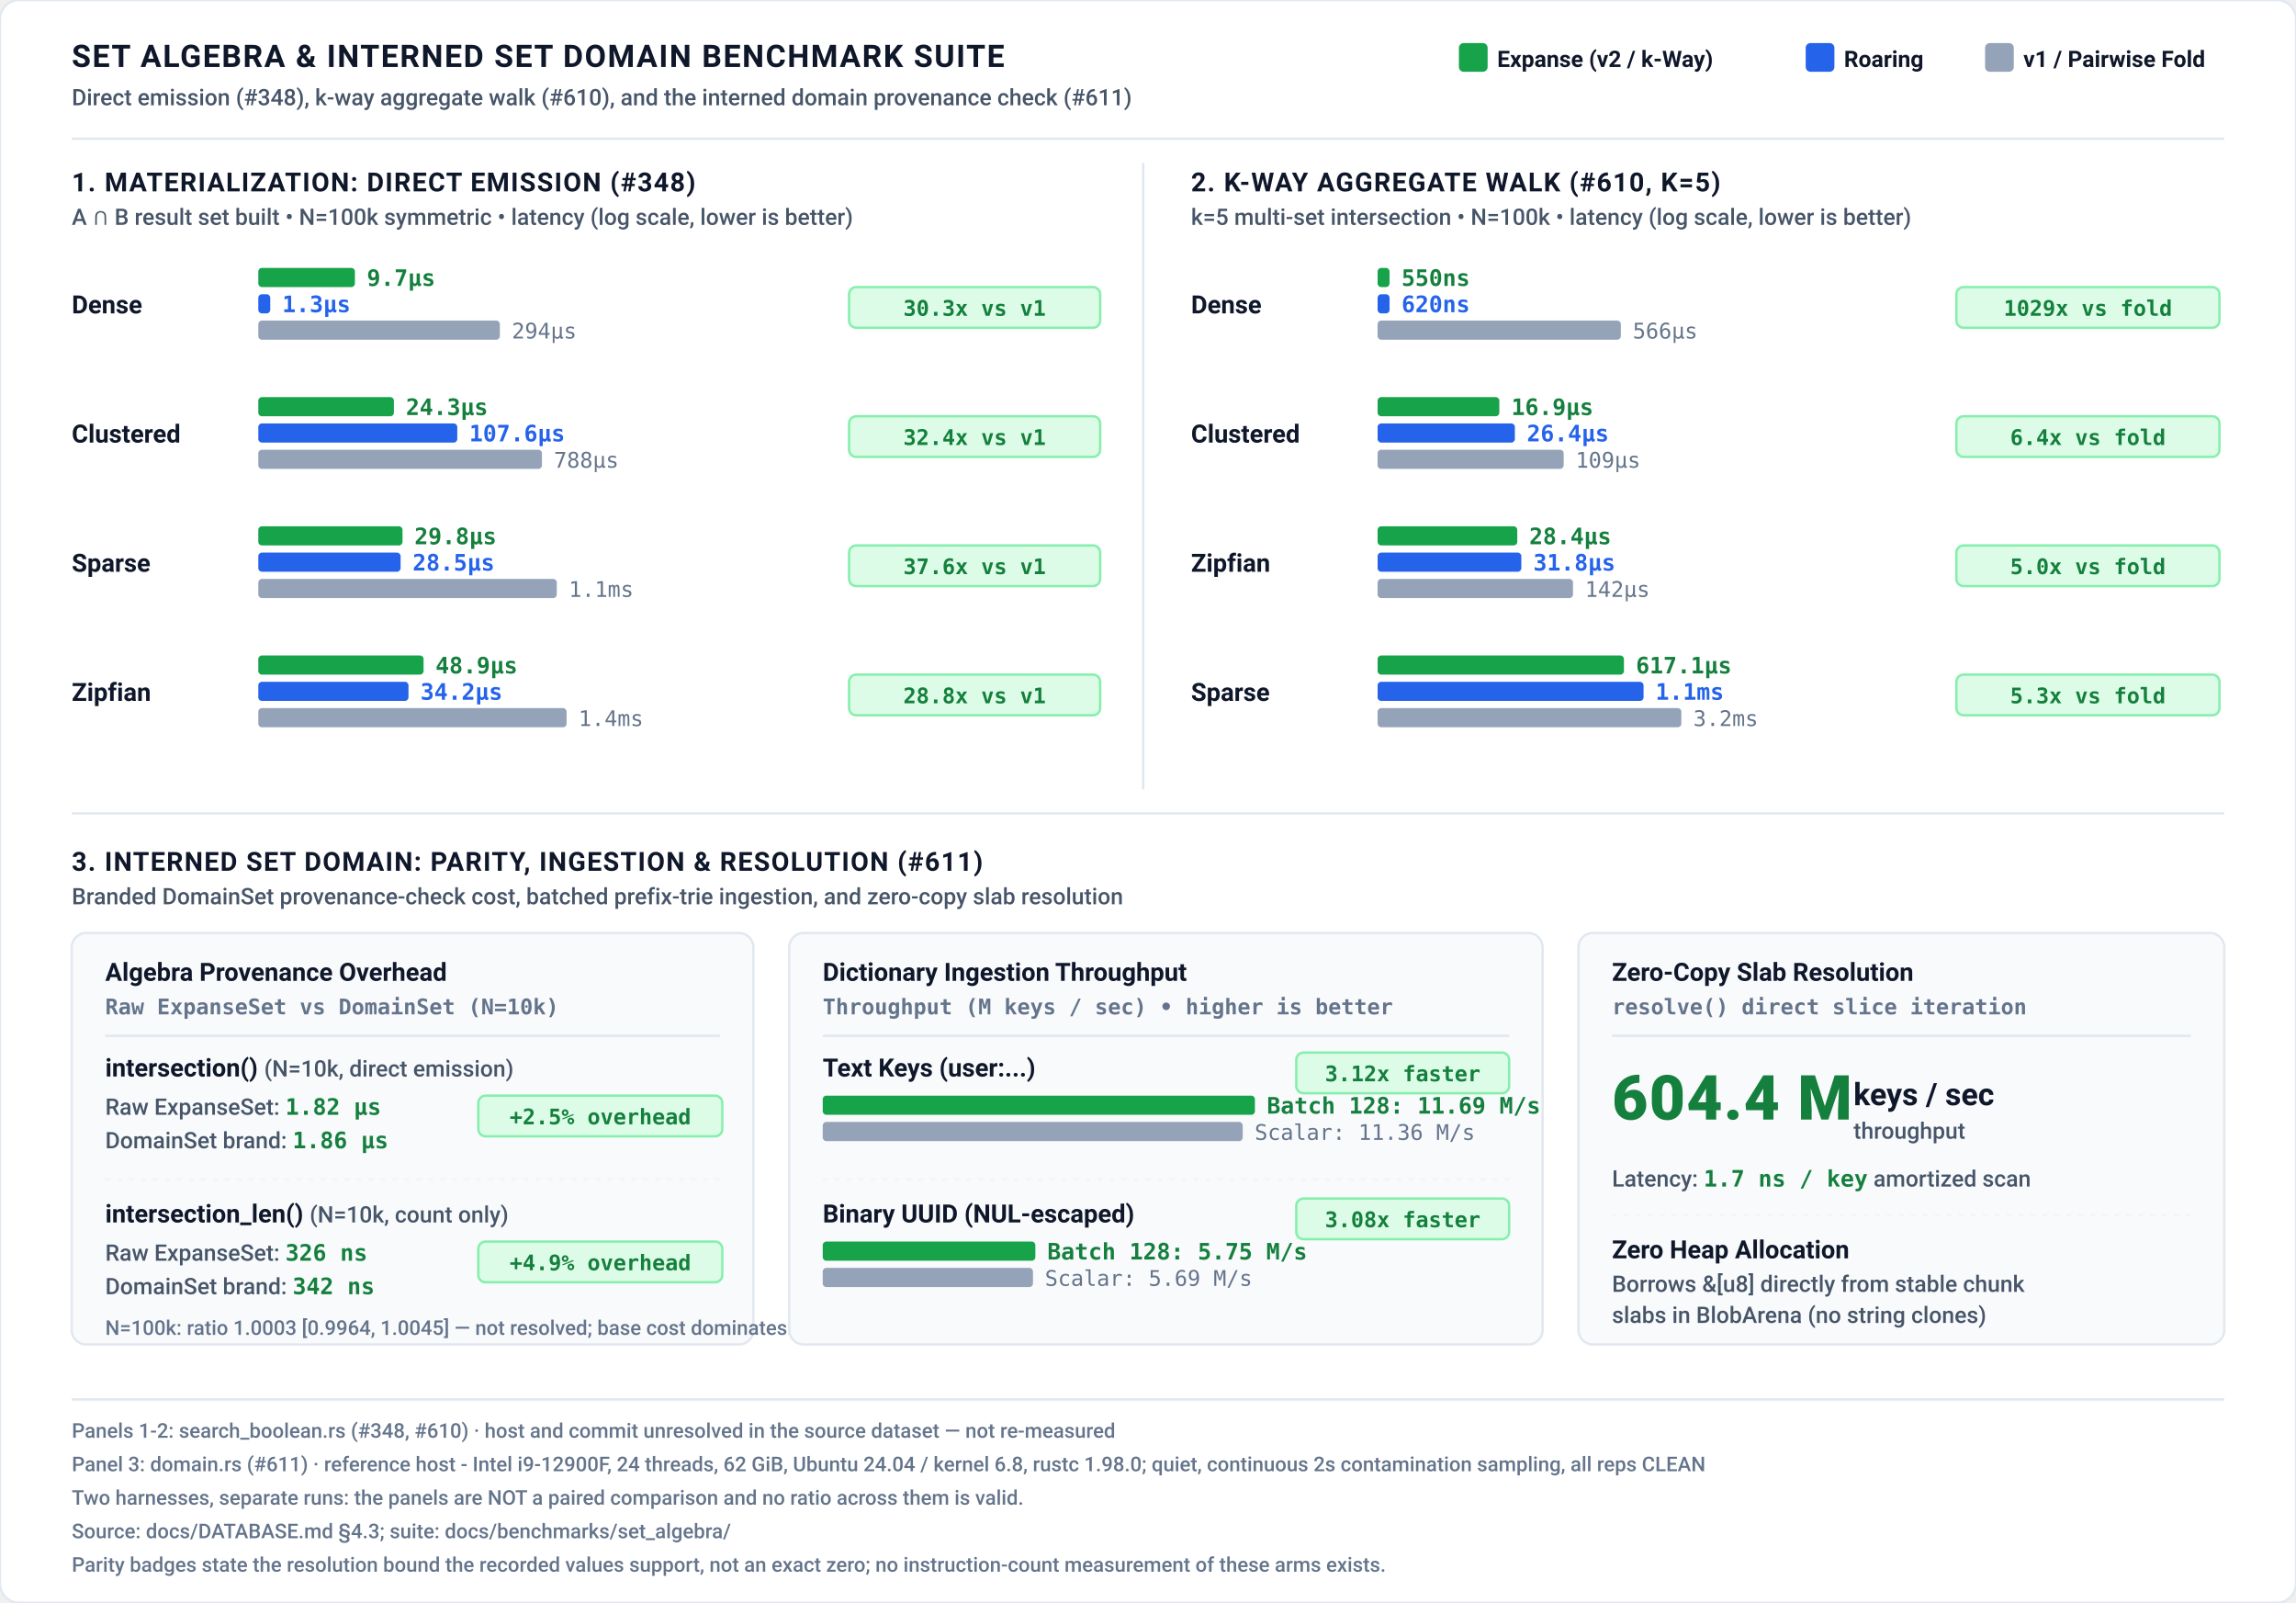
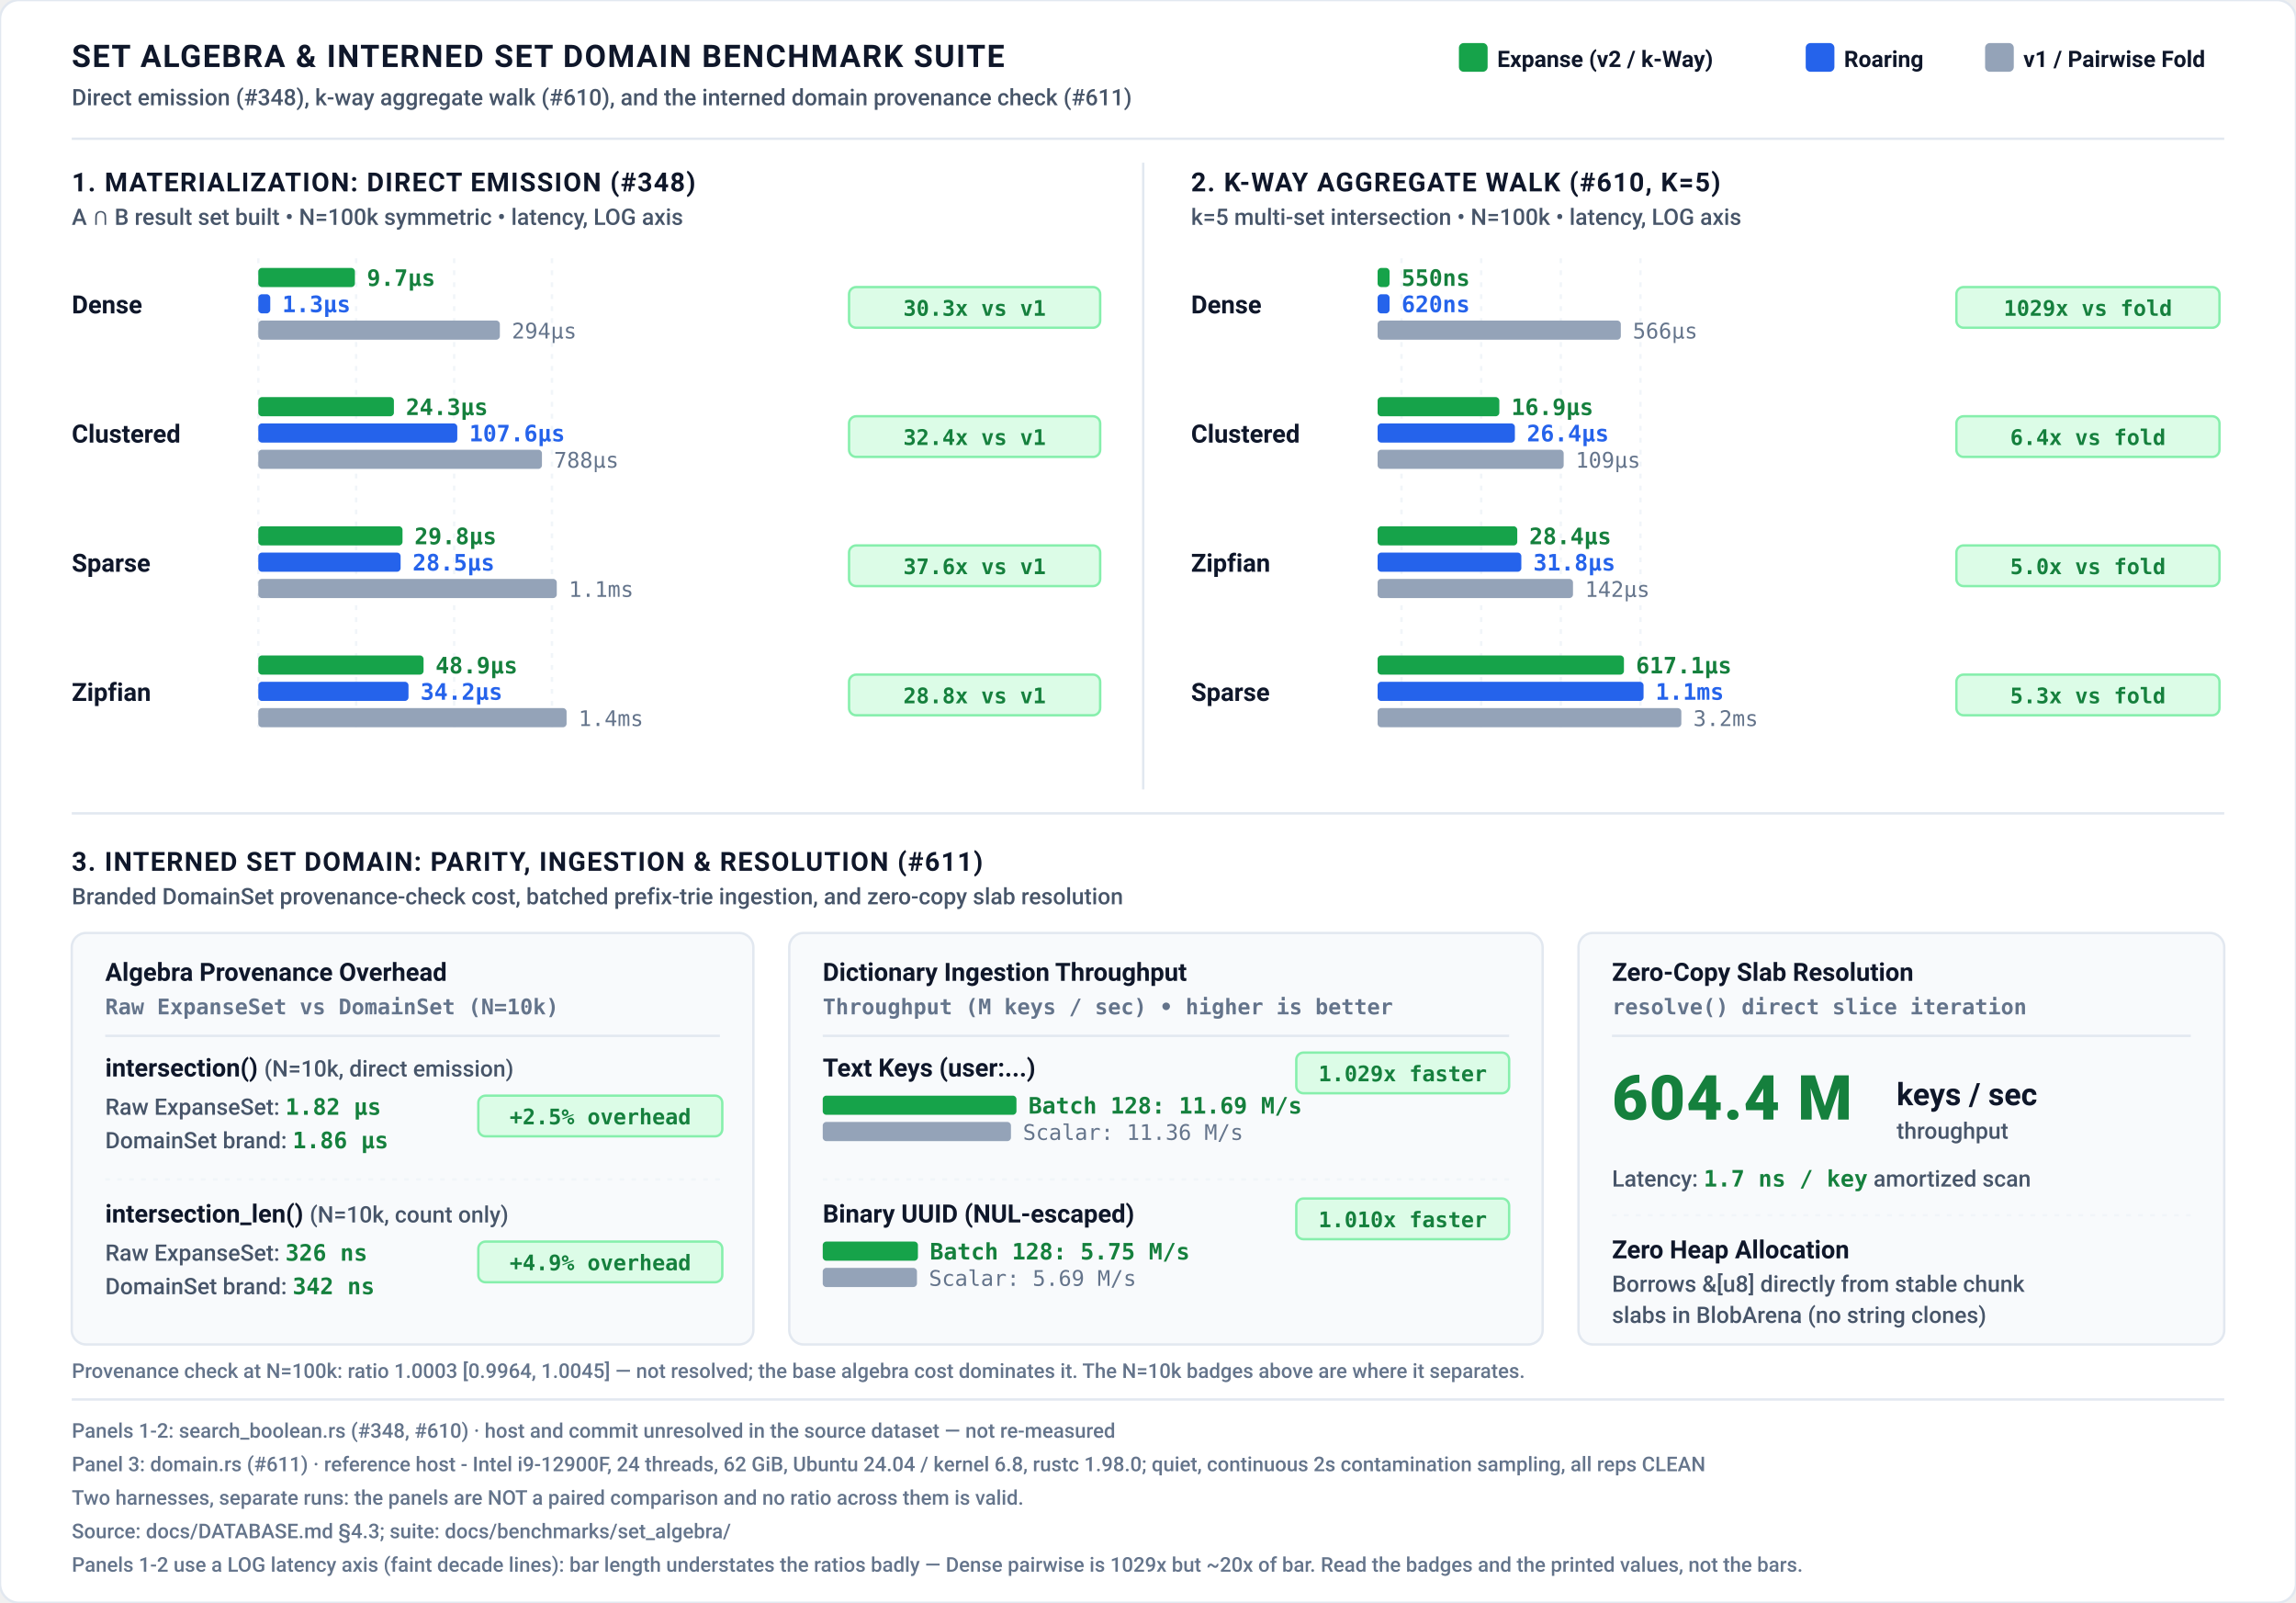
<svg xmlns="http://www.w3.org/2000/svg" role="img" viewBox="0 0 960 670" width="100%" height="100%">
  <defs>
    <style>
      /* Light theme (default) */
      .bg { fill: #ffffff; }
      .border { stroke: #e2e8f0; stroke-width: 1px; fill: none; }
      .grid { stroke: #f1f5f9; stroke-width: 1px; stroke-dasharray: 2,3; }
      .axis { stroke: #cbd5e1; stroke-width: 1.5px; }
      .divider { stroke: #e2e8f0; stroke-width: 1px; }

      .t-title { font-family: -apple-system, BlinkMacSystemFont, "Segoe UI", Roboto, Helvetica, Arial, sans-serif; font-size: 13px; font-weight: 700; letter-spacing: 0.6px; fill: #0f172a; text-transform: uppercase; }
      .t-chart-title { font-family: -apple-system, BlinkMacSystemFont, "Segoe UI", Roboto, Helvetica, Arial, sans-serif; font-size: 11px; font-weight: 700; letter-spacing: 0.5px; fill: #0f172a; text-transform: uppercase; }
      .t-sub { font-family: -apple-system, BlinkMacSystemFont, "Segoe UI", Roboto, Helvetica, Arial, sans-serif; font-size: 9.5px; font-weight: 500; fill: #475569; }
      .t-unit { font-family: ui-monospace, SFMono-Regular, Menlo, Monaco, Consolas, monospace; font-size: 9px; font-weight: 600; fill: #64748b; }
      .t-bar-label { font-family: -apple-system, BlinkMacSystemFont, "Segoe UI", Roboto, Helvetica, Arial, sans-serif; font-size: 10.5px; font-weight: 700; fill: #0f172a; }
      .t-legend { font-family: -apple-system, BlinkMacSystemFont, "Segoe UI", Roboto, Helvetica, Arial, sans-serif; font-size: 9.5px; font-weight: 600; fill: #0f172a; }
      .t-note { font-family: -apple-system, BlinkMacSystemFont, "Segoe UI", Roboto, Helvetica, Arial, sans-serif; font-size: 8.5px; font-weight: 500; fill: #64748b; }

      .t-val-green { font-family: ui-monospace, SFMono-Regular, Menlo, Monaco, Consolas, monospace; font-size: 9.5px; font-weight: 700; fill: #15803d; }
      .t-val-blue { font-family: ui-monospace, SFMono-Regular, Menlo, Monaco, Consolas, monospace; font-size: 9.5px; font-weight: 600; fill: #2563eb; }
      .t-val-muted { font-family: ui-monospace, SFMono-Regular, Menlo, Monaco, Consolas, monospace; font-size: 9px; font-weight: 500; fill: #64748b; }

      .b-expanse { fill: #16a34a; }
      .b-roaring { fill: #2563eb; }
      .b-v1 { fill: #94a3b8; }
      .b-card { fill: #f8fafc; stroke: #e2e8f0; stroke-width: 1px; rx: 6px; }

      .badge-win { fill: #dcfce7; stroke: #86efac; stroke-width: 1px; rx: 3px; }
      .badge-win-text { font-family: ui-monospace, SFMono-Regular, Menlo, Monaco, Consolas, monospace; font-size: 9px; font-weight: 700; fill: #15803d; text-anchor: middle; }

      /* Dark theme overrides */
      @media (prefers-color-scheme: dark) {
        .bg { fill: #0d1117; }
        .border { stroke: #30363d; }
        .grid { stroke: #21262d; }
        .axis { stroke: #484f58; }
        .divider { stroke: #21262d; }
        .t-title { fill: #f0f6fc; }
        .t-chart-title { fill: #f0f6fc; }
        .t-sub { fill: #94a3b8; }
        .t-unit { fill: #94a3b8; }
        .t-bar-label { fill: #f8fafc; }
        .t-legend { fill: #f8fafc; }
        .t-note { fill: #94a3b8; }
        .t-val-green { fill: #4ade80; }
        .t-val-blue { fill: #38bdf8; }
        .t-val-muted { fill: #94a3b8; }
        .b-expanse { fill: #22c55e; }
        .b-roaring { fill: #3b82f6; }
        .b-v1 { fill: #64748b; }
        .b-card { fill: #161b22; stroke: #30363d; }
        .badge-win { fill: #064e3b; stroke: #059669; }
        .badge-win-text { fill: #6ee7b7; }
      }

      :root[data-theme="dark"] .bg, [data-theme="dark"] .bg { fill: #0d1117; }
      :root[data-theme="dark"] .border, [data-theme="dark"] .border { stroke: #30363d; }
      :root[data-theme="dark"] .grid, [data-theme="dark"] .grid { stroke: #21262d; }
      :root[data-theme="dark"] .axis, [data-theme="dark"] .axis { stroke: #484f58; }
      :root[data-theme="dark"] .divider, [data-theme="dark"] .divider { stroke: #21262d; }
      :root[data-theme="dark"] .t-title, [data-theme="dark"] .t-title { fill: #f0f6fc; }
      :root[data-theme="dark"] .t-chart-title, [data-theme="dark"] .t-chart-title { fill: #f0f6fc; }
      :root[data-theme="dark"] .t-sub, [data-theme="dark"] .t-sub { fill: #94a3b8; }
      :root[data-theme="dark"] .t-unit, [data-theme="dark"] .t-unit { fill: #94a3b8; }
      :root[data-theme="dark"] .t-bar-label, [data-theme="dark"] .t-bar-label { fill: #f8fafc; }
      :root[data-theme="dark"] .t-legend, [data-theme="dark"] .t-legend { fill: #f8fafc; }
      :root[data-theme="dark"] .t-note, [data-theme="dark"] .t-note { fill: #94a3b8; }
      :root[data-theme="dark"] .t-val-green, [data-theme="dark"] .t-val-green { fill: #4ade80; }
      :root[data-theme="dark"] .t-val-blue, [data-theme="dark"] .t-val-blue { fill: #38bdf8; }
      :root[data-theme="dark"] .t-val-muted, [data-theme="dark"] .t-val-muted { fill: #94a3b8; }
      :root[data-theme="dark"] .b-expanse, [data-theme="dark"] .b-expanse { fill: #22c55e; }
      :root[data-theme="dark"] .b-roaring, [data-theme="dark"] .b-roaring { fill: #3b82f6; }
      :root[data-theme="dark"] .b-v1, [data-theme="dark"] .b-v1 { fill: #64748b; }
      :root[data-theme="dark"] .b-card, [data-theme="dark"] .b-card { fill: #161b22; stroke: #30363d; }
      :root[data-theme="dark"] .badge-win, [data-theme="dark"] .badge-win { fill: #064e3b; stroke: #059669; }
      :root[data-theme="dark"] .badge-win-text, [data-theme="dark"] .badge-win-text { fill: #6ee7b7; }
    </style>
  </defs>
  <rect width="100%" height="100%" class="bg" rx="8" />
  <rect width="100%" height="100%" class="border" rx="8" />
  <text x="30" y="28" class="t-title">SET ALGEBRA &amp; INTERNED SET DOMAIN BENCHMARK SUITE</text>
  <text x="30" y="44" class="t-sub">Direct emission (#348), k-way aggregate walk (#610), and the interned domain provenance check (#611)</text>
  <g transform="translate(610, 18)">
    <rect x="0" y="0" width="12" height="12" rx="2" class="b-expanse" />
    <text x="16" y="10" class="t-legend">Expanse (v2 / k-Way)</text>
    <rect x="145" y="0" width="12" height="12" rx="2" class="b-roaring" />
    <text x="161" y="10" class="t-legend">Roaring</text>
    <rect x="220" y="0" width="12" height="12" rx="2" class="b-v1" />
    <text x="236" y="10" class="t-legend">v1 / Pairwise Fold</text>
  </g>
  <line x1="30" y1="58" x2="930" y2="58" class="divider" />
  <g transform="translate(30, 70)">
    <text x="0" y="10" class="t-chart-title">1. MATERIALIZATION: DIRECT EMISSION (#348)</text>
-     <text x="0" y="24" class="t-sub">A ∩ B result set built • N=100k symmetric • latency (log scale, lower is better)</text>
+     <text x="0" y="24" class="t-sub">A ∩ B result set built • N=100k symmetric • latency, LOG axis</text>
+     <line x1="78.0" y1="38.0" x2="78.0" y2="234.0" class="grid" />
+     <line x1="118.9" y1="38.0" x2="118.9" y2="234.0" class="grid" />
+     <line x1="159.9" y1="38.0" x2="159.9" y2="234.0" class="grid" />
+     <line x1="200.8" y1="38.0" x2="200.8" y2="234.0" class="grid" />
    <text x="0" y="61" class="t-bar-label">Dense</text>
    <rect x="78" y="42" width="40.4" height="8" rx="1.5" class="b-expanse" />
    <text x="123.4" y="49.5" class="t-val-green">9.7µs</text>
    <rect x="78" y="53" width="5.0" height="8" rx="1.5" class="b-roaring" />
    <text x="88.0" y="60.5" class="t-val-blue">1.3µs</text>
    <rect x="78" y="64" width="101.0" height="8" rx="1.5" class="b-v1" />
    <text x="184.0" y="71.5" class="t-val-muted">294µs</text>
    <rect x="325" y="50" width="105" height="17" class="badge-win" />
    <text x="377.5" y="62.0" class="badge-win-text">30.3x vs v1</text>
    <text x="0" y="115" class="t-bar-label">Clustered</text>
    <rect x="78" y="96" width="56.7" height="8" rx="1.5" class="b-expanse" />
    <text x="139.7" y="103.5" class="t-val-green">24.3µs</text>
    <rect x="78" y="107" width="83.2" height="8" rx="1.5" class="b-roaring" />
    <text x="166.2" y="114.5" class="t-val-blue">107.6µs</text>
    <rect x="78" y="118" width="118.6" height="8" rx="1.5" class="b-v1" />
    <text x="201.6" y="125.5" class="t-val-muted">788µs</text>
    <rect x="325" y="104" width="105" height="17" class="badge-win" />
    <text x="377.5" y="116.0" class="badge-win-text">32.4x vs v1</text>
    <text x="0" y="169" class="t-bar-label">Sparse</text>
    <rect x="78" y="150" width="60.3" height="8" rx="1.5" class="b-expanse" />
    <text x="143.3" y="157.5" class="t-val-green">29.8µs</text>
    <rect x="78" y="161" width="59.5" height="8" rx="1.5" class="b-roaring" />
    <text x="142.5" y="168.5" class="t-val-blue">28.5µs</text>
    <rect x="78" y="172" width="124.8" height="8" rx="1.5" class="b-v1" />
    <text x="207.8" y="179.5" class="t-val-muted">1.1ms</text>
    <rect x="325" y="158" width="105" height="17" class="badge-win" />
    <text x="377.5" y="170.0" class="badge-win-text">37.6x vs v1</text>
    <text x="0" y="223" class="t-bar-label">Zipfian</text>
    <rect x="78" y="204" width="69.1" height="8" rx="1.5" class="b-expanse" />
    <text x="152.1" y="211.5" class="t-val-green">48.9µs</text>
    <rect x="78" y="215" width="62.8" height="8" rx="1.5" class="b-roaring" />
    <text x="145.8" y="222.5" class="t-val-blue">34.2µs</text>
    <rect x="78" y="226" width="128.9" height="8" rx="1.5" class="b-v1" />
    <text x="211.9" y="233.5" class="t-val-muted">1.4ms</text>
    <rect x="325" y="212" width="105" height="17" class="badge-win" />
    <text x="377.5" y="224.0" class="badge-win-text">28.8x vs v1</text>
  </g>
  <line x1="478" y1="68" x2="478" y2="330" class="divider" />
  <g transform="translate(498, 70)">
    <text x="0" y="10" class="t-chart-title">2. K-WAY AGGREGATE WALK (#610, K=5)</text>
-     <text x="0" y="24" class="t-sub">k=5 multi-set intersection • N=100k • latency (log scale, lower is better)</text>
+     <text x="0" y="24" class="t-sub">k=5 multi-set intersection • N=100k • latency, LOG axis</text>
+     <line x1="88.0" y1="38.0" x2="88.0" y2="234.0" class="grid" />
+     <line x1="121.3" y1="38.0" x2="121.3" y2="234.0" class="grid" />
+     <line x1="154.6" y1="38.0" x2="154.6" y2="234.0" class="grid" />
+     <line x1="187.9" y1="38.0" x2="187.9" y2="234.0" class="grid" />
    <text x="0" y="61" class="t-bar-label">Dense</text>
    <rect x="78" y="42" width="5.0" height="8" rx="1.5" class="b-expanse" />
    <text x="88.0" y="49.5" class="t-val-green">550ns</text>
    <rect x="78" y="53" width="5.0" height="8" rx="1.5" class="b-roaring" />
    <text x="88.0" y="60.5" class="t-val-blue">620ns</text>
    <rect x="78" y="64" width="101.7" height="8" rx="1.5" class="b-v1" />
    <text x="184.7" y="71.5" class="t-val-muted">566µs</text>
    <rect x="320" y="50" width="110" height="17" class="badge-win" />
    <text x="375.0" y="62.0" class="badge-win-text">1029x vs fold</text>
    <text x="0" y="115" class="t-bar-label">Clustered</text>
    <rect x="78" y="96" width="50.9" height="8" rx="1.5" class="b-expanse" />
    <text x="133.9" y="103.5" class="t-val-green">16.9µs</text>
    <rect x="78" y="107" width="57.4" height="8" rx="1.5" class="b-roaring" />
    <text x="140.4" y="114.5" class="t-val-blue">26.4µs</text>
    <rect x="78" y="118" width="77.8" height="8" rx="1.5" class="b-v1" />
    <text x="160.8" y="125.5" class="t-val-muted">109µs</text>
    <rect x="320" y="104" width="110" height="17" class="badge-win" />
    <text x="375.0" y="116.0" class="badge-win-text">6.4x vs fold</text>
    <text x="0" y="169" class="t-bar-label">Zipfian</text>
    <rect x="78" y="150" width="58.4" height="8" rx="1.5" class="b-expanse" />
    <text x="141.4" y="157.5" class="t-val-green">28.4µs</text>
    <rect x="78" y="161" width="60.1" height="8" rx="1.5" class="b-roaring" />
    <text x="143.1" y="168.5" class="t-val-blue">31.8µs</text>
    <rect x="78" y="172" width="81.7" height="8" rx="1.5" class="b-v1" />
    <text x="164.7" y="179.5" class="t-val-muted">142µs</text>
    <rect x="320" y="158" width="110" height="17" class="badge-win" />
    <text x="375.0" y="170.0" class="badge-win-text">5.0x vs fold</text>
    <text x="0" y="223" class="t-bar-label">Sparse</text>
    <rect x="78" y="204" width="103.0" height="8" rx="1.5" class="b-expanse" />
    <text x="186.0" y="211.5" class="t-val-green">617.1µs</text>
    <rect x="78" y="215" width="111.2" height="8" rx="1.5" class="b-roaring" />
    <text x="194.2" y="222.5" class="t-val-blue">1.1ms</text>
    <rect x="78" y="226" width="127.0" height="8" rx="1.5" class="b-v1" />
    <text x="210.0" y="233.5" class="t-val-muted">3.2ms</text>
    <rect x="320" y="212" width="110" height="17" class="badge-win" />
    <text x="375.0" y="224.0" class="badge-win-text">5.3x vs fold</text>
  </g>
  <line x1="30" y1="340" x2="930" y2="340" class="divider" />
  <g transform="translate(30, 354)">
    <text x="0" y="10" class="t-chart-title">3. INTERNED SET DOMAIN: PARITY, INGESTION &amp; RESOLUTION (#611)</text>
    <text x="0" y="24" class="t-sub">Branded DomainSet provenance-check cost, batched prefix-trie ingestion, and zero-copy slab resolution</text>
    <g transform="translate(0, 36)">
      <rect x="0" y="0" width="285" height="172" class="b-card" />
      <text x="14" y="20" class="t-bar-label">Algebra Provenance Overhead</text>
      <text x="14" y="34" class="t-unit">Raw ExpanseSet vs DomainSet (N=10k)</text>
      <line x1="14" y1="43" x2="271" y2="43" class="divider" />
      <text x="14" y="60" class="t-bar-label">intersection() <tspan class="t-sub">(N=10k, direct emission)</tspan>
      </text>
      <text x="14" y="76" class="t-sub">Raw ExpanseSet:  <tspan class="t-val-green">1.82 µs</tspan>
      </text>
      <text x="14" y="90" class="t-sub">DomainSet brand: <tspan class="t-val-green">1.86 µs</tspan>
      </text>
      <rect x="170" y="68" width="102" height="17" class="badge-win" />
      <text x="221.0" y="80.0" class="badge-win-text">+2.5% overhead</text>
      <line x1="14" y1="103" x2="271" y2="103" class="grid" />
      <text x="14" y="121" class="t-bar-label">intersection_len() <tspan class="t-sub">(N=10k, count only)</tspan>
      </text>
      <text x="14" y="137" class="t-sub">Raw ExpanseSet:  <tspan class="t-val-green">326 ns</tspan>
      </text>
      <text x="14" y="151" class="t-sub">DomainSet brand: <tspan class="t-val-green">342 ns</tspan>
      </text>
      <rect x="170" y="129" width="102" height="17" class="badge-win" />
      <text x="221.0" y="141.0" class="badge-win-text">+4.9% overhead</text>
-       <text x="14" y="168" class="t-note">N=100k: ratio 1.0003 [0.9964, 1.0045] — not resolved; base cost dominates.</text>
    </g>
    <g transform="translate(300, 36)">
      <rect x="0" y="0" width="315" height="172" class="b-card" />
      <text x="14" y="20" class="t-bar-label">Dictionary Ingestion Throughput</text>
      <text x="14" y="34" class="t-unit">Throughput (M keys / sec) • higher is better</text>
      <line x1="14" y1="43" x2="301" y2="43" class="divider" />
      <text x="14" y="60" class="t-bar-label">Text Keys (user:...)</text>
      <rect x="212" y="50" width="89" height="17" class="badge-win" />
-       <text x="256.5" y="62.0" class="badge-win-text">3.12x faster</text>
-       <rect x="14" y="68" width="180.7" height="8" rx="1.5" class="b-expanse" />
-       <text x="199.7" y="75.5" class="t-val-green">Batch 128: 11.69 M/s</text>
-       <rect x="14" y="79" width="175.6" height="8" rx="1.5" class="b-v1" />
-       <text x="194.6" y="86.5" class="t-val-muted">Scalar: 11.36 M/s</text>
+       <text x="256.5" y="62.0" class="badge-win-text">1.029x faster</text>
+       <rect x="14" y="68" width="81.0" height="8" rx="1.5" class="b-expanse" />
+       <text x="100.0" y="75.5" class="t-val-green">Batch 128: 11.69 M/s</text>
+       <rect x="14" y="79" width="78.7" height="8" rx="1.5" class="b-v1" />
+       <text x="97.7" y="86.5" class="t-val-muted">Scalar: 11.36 M/s</text>
      <line x1="14" y1="103" x2="301" y2="103" class="grid" />
      <text x="14" y="121" class="t-bar-label">Binary UUID (NUL-escaped)</text>
      <rect x="212" y="111" width="89" height="17" class="badge-win" />
-       <text x="256.5" y="123.0" class="badge-win-text">3.08x faster</text>
-       <rect x="14" y="129" width="88.9" height="8" rx="1.5" class="b-expanse" />
-       <text x="107.9" y="136.5" class="t-val-green">Batch 128: 5.75 M/s</text>
-       <rect x="14" y="140" width="87.9" height="8" rx="1.5" class="b-v1" />
-       <text x="106.9" y="147.5" class="t-val-muted">Scalar: 5.69 M/s</text>
+       <text x="256.5" y="123.0" class="badge-win-text">1.010x faster</text>
+       <rect x="14" y="129" width="39.8" height="8" rx="1.5" class="b-expanse" />
+       <text x="58.8" y="136.5" class="t-val-green">Batch 128: 5.75 M/s</text>
+       <rect x="14" y="140" width="39.4" height="8" rx="1.5" class="b-v1" />
+       <text x="58.4" y="147.5" class="t-val-muted">Scalar: 5.69 M/s</text>
    </g>
    <g transform="translate(630, 36)">
      <rect x="0" y="0" width="270" height="172" class="b-card" />
      <text x="14" y="20" class="t-bar-label">Zero-Copy Slab Resolution</text>
      <text x="14" y="34" class="t-unit">resolve() direct slice iteration</text>
      <line x1="14" y1="43" x2="256" y2="43" class="divider" />
      <text x="14" y="78" class="t-chart-title" style="font-size: 26px; font-weight: 800; fill: #15803d;">604.4 M</text>
-       <text x="115" y="72" class="t-bar-label" style="font-size: 13px; font-weight: 700;">keys / sec</text>
-       <text x="115" y="86" class="t-sub">throughput</text>
+       <text x="133" y="72" class="t-bar-label" style="font-size: 13px; font-weight: 700;">keys / sec</text>
+       <text x="133" y="86" class="t-sub">throughput</text>
      <text x="14" y="106" class="t-sub">Latency: <tspan class="t-val-green">1.7 ns / key</tspan> amortized scan</text>
      <line x1="14" y1="118" x2="256" y2="118" class="grid" />
      <text x="14" y="136" class="t-bar-label">Zero Heap Allocation</text>
      <text x="14" y="150" class="t-sub">Borrows &amp;[u8] directly from stable chunk</text>
      <text x="14" y="163" class="t-sub">slabs in BlobArena (no string clones)</text>
    </g>
+     <text x="0" y="222" class="t-note">Provenance check at N=100k: ratio 1.0003 [0.9964, 1.0045] — not resolved; the base algebra cost dominates it. The N=10k badges above are where it separates.</text>
  </g>
  <line x1="30" y1="585" x2="930" y2="585" class="divider" />
  <text x="30" y="601" class="t-note">Panels 1-2: search_boolean.rs (#348, #610) · host and commit unresolved in the source dataset — not re-measured</text>
  <text x="30" y="615" class="t-note">Panel 3: domain.rs (#611) · reference host - Intel i9-12900F, 24 threads, 62 GiB, Ubuntu 24.04 / kernel 6.8, rustc 1.98.0; quiet, continuous 2s contamination sampling, all reps CLEAN</text>
  <text x="30" y="629" class="t-note">Two harnesses, separate runs: the panels are NOT a paired comparison and no ratio across them is valid.</text>
  <text x="30" y="643" class="t-note">Source: docs/DATABASE.md §4.3; suite: docs/benchmarks/set_algebra/</text>
-   <text x="30" y="657" class="t-note">Parity badges state the resolution bound the recorded values support, not an exact zero; no instruction-count measurement of these arms exists.</text>
+   <text x="30" y="657" class="t-note">Panels 1-2 use a LOG latency axis (faint decade lines): bar length understates the ratios badly — Dense pairwise is 1029x but ~20x of bar. Read the badges and the printed values, not the bars.</text>
</svg>
